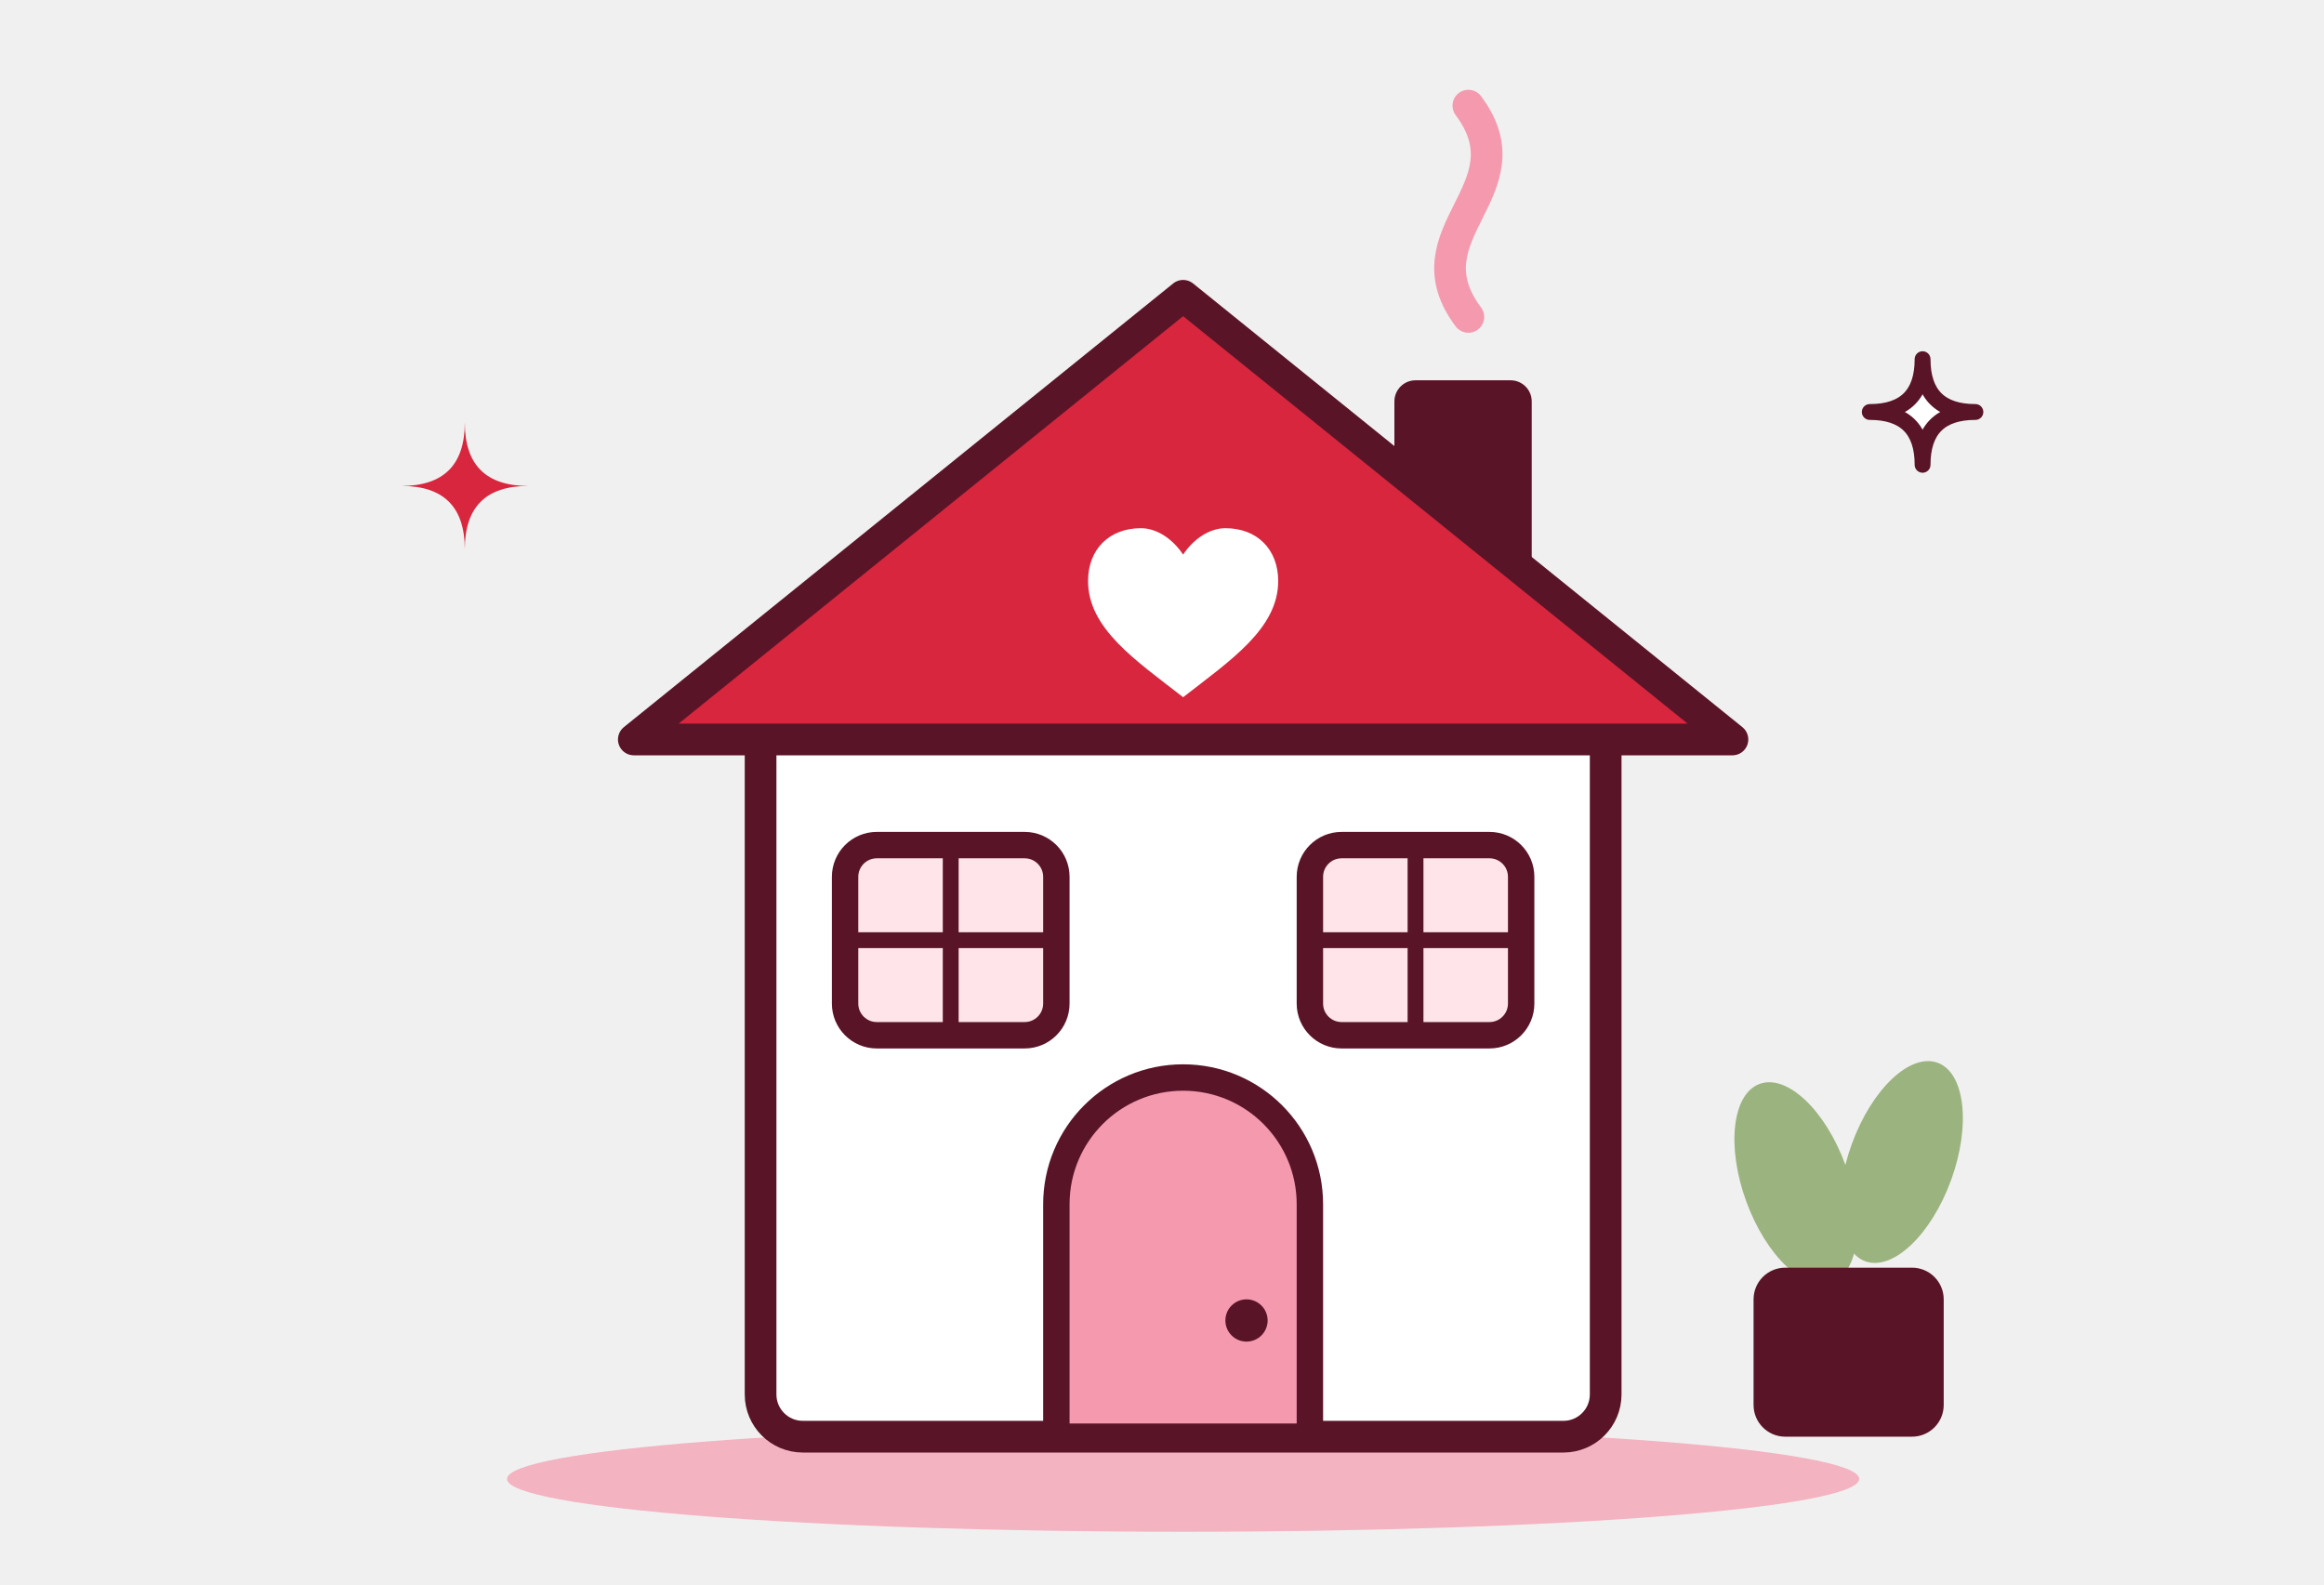
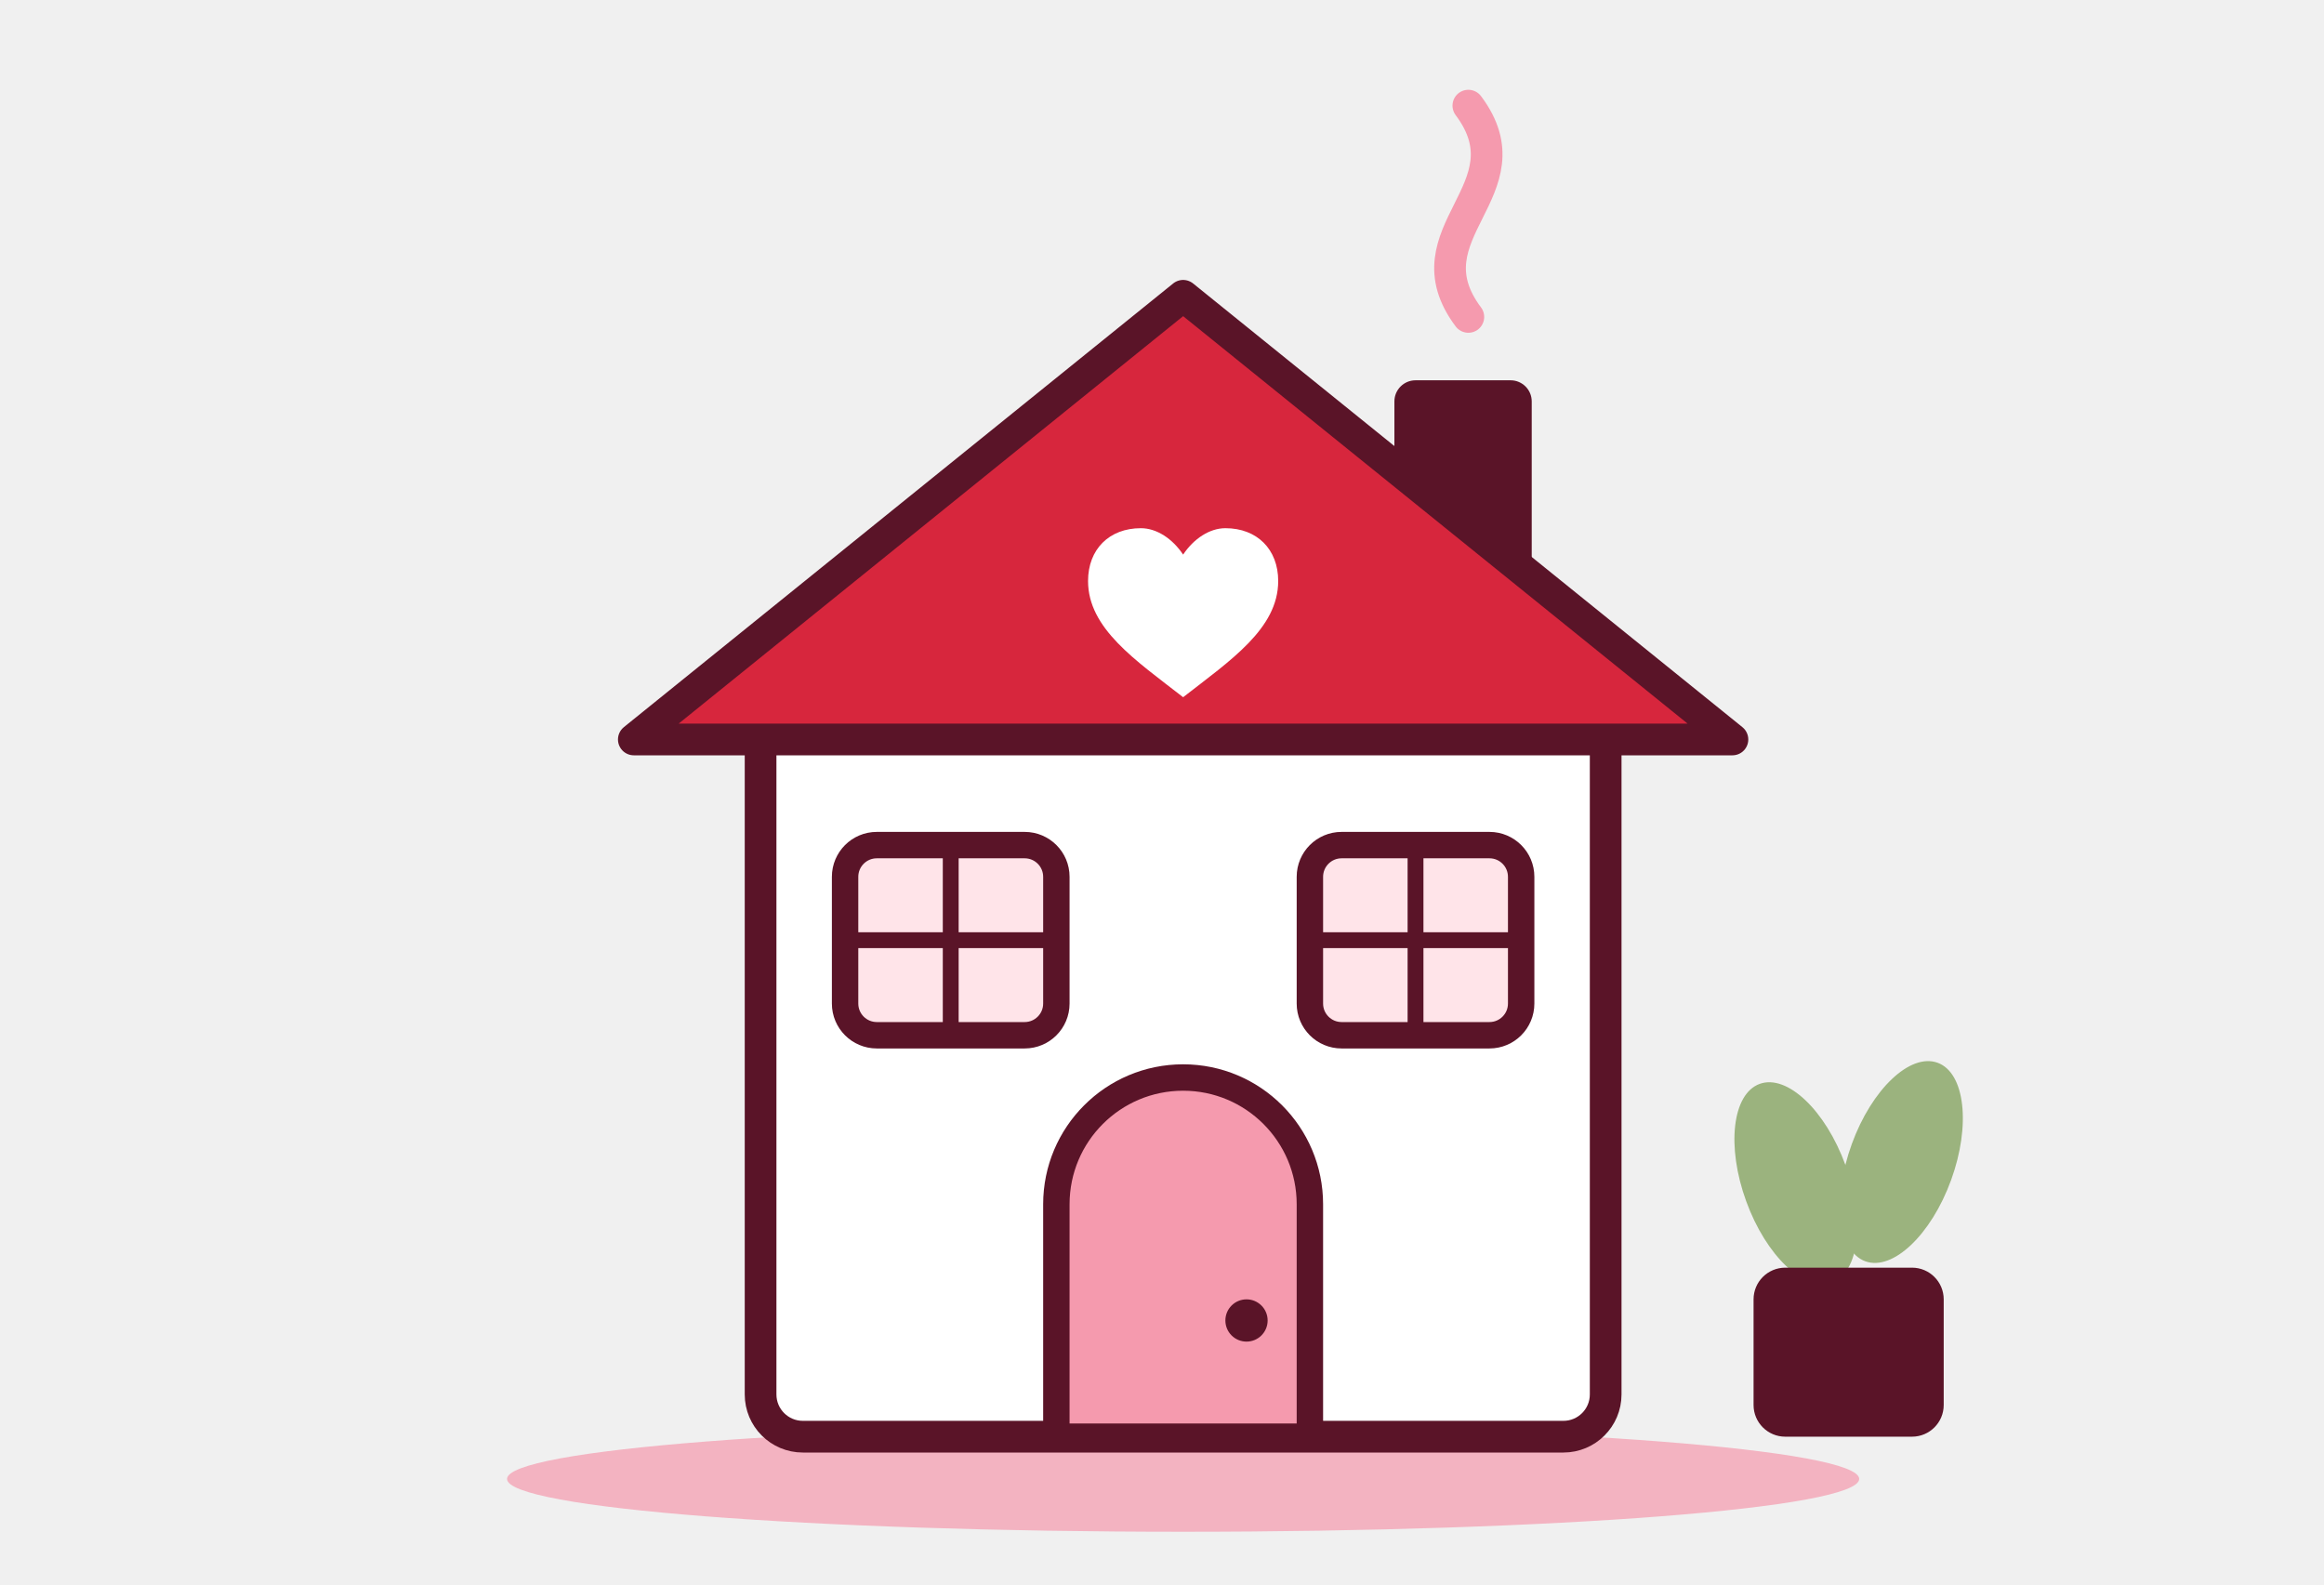
<svg xmlns="http://www.w3.org/2000/svg" viewBox="0 0 220 150">
  <ellipse cx="112" cy="140" rx="64" ry="5" fill="#F3B3C1" />
  <path d="M139 30 c-6 -8 6 -12 0 -20" fill="none" stroke="#F59AAE" stroke-width="3" stroke-linecap="round" />
  <rect x="132" y="36" width="13" height="24" rx="2" fill="#5A1428" />
  <rect x="72" y="66" width="80" height="70" rx="4" fill="#FFFFFF" stroke="#5A1428" stroke-width="3" />
  <path d="M60 70 L112 28 L164 70 Z" fill="#D7263D" stroke="#5A1428" stroke-width="3" stroke-linejoin="round" />
  <path d="M103 55 C103 52 105 50 108 50 C109.5 50 111 51 112 52.5 C113 51 114.5 50 116 50 C119 50 121 52 121 55 C121 59.5 116.5 62.5 112 66 C107.5 62.5 103 59.5 103 55 Z" fill="#FFFFFF" />
  <rect x="80" y="80" width="20" height="18" rx="3" fill="#FFE4E9" stroke="#5A1428" stroke-width="2.5" />
  <rect x="124" y="80" width="20" height="18" rx="3" fill="#FFE4E9" stroke="#5A1428" stroke-width="2.5" />
  <path d="M90 80 V98 M80 89 H100 M134 80 V98 M124 89 H144" fill="none" stroke="#5A1428" stroke-width="1.5" />
  <path d="M100 136 V114 A12 12 0 0 1 124 114 V136 Z" fill="#F59AAE" stroke="#5A1428" stroke-width="2.5" stroke-linejoin="round" />
  <circle cx="118" cy="125" r="2" fill="#5A1428" />
  <ellipse cx="170" cy="112" rx="5" ry="10" fill="#9BB37E" transform="rotate(-20 170 112)" />
  <ellipse cx="180" cy="110" rx="5" ry="10" fill="#9BB37E" transform="rotate(20 180 110)" />
  <rect x="166" y="120" width="18" height="16" rx="3" fill="#5A1428" />
-   <path d="M44 40 Q44 46 50 46 Q44 46 44 52 Q44 46 38 46 Q44 46 44 40 Z" fill="#D7263D" />
-   <path d="M182 34 Q182 39 187 39 Q182 39 182 44 Q182 39 177 39 Q182 39 182 34 Z" fill="#FFFFFF" stroke="#5A1428" stroke-width="1.5" stroke-linejoin="round" />
</svg>
